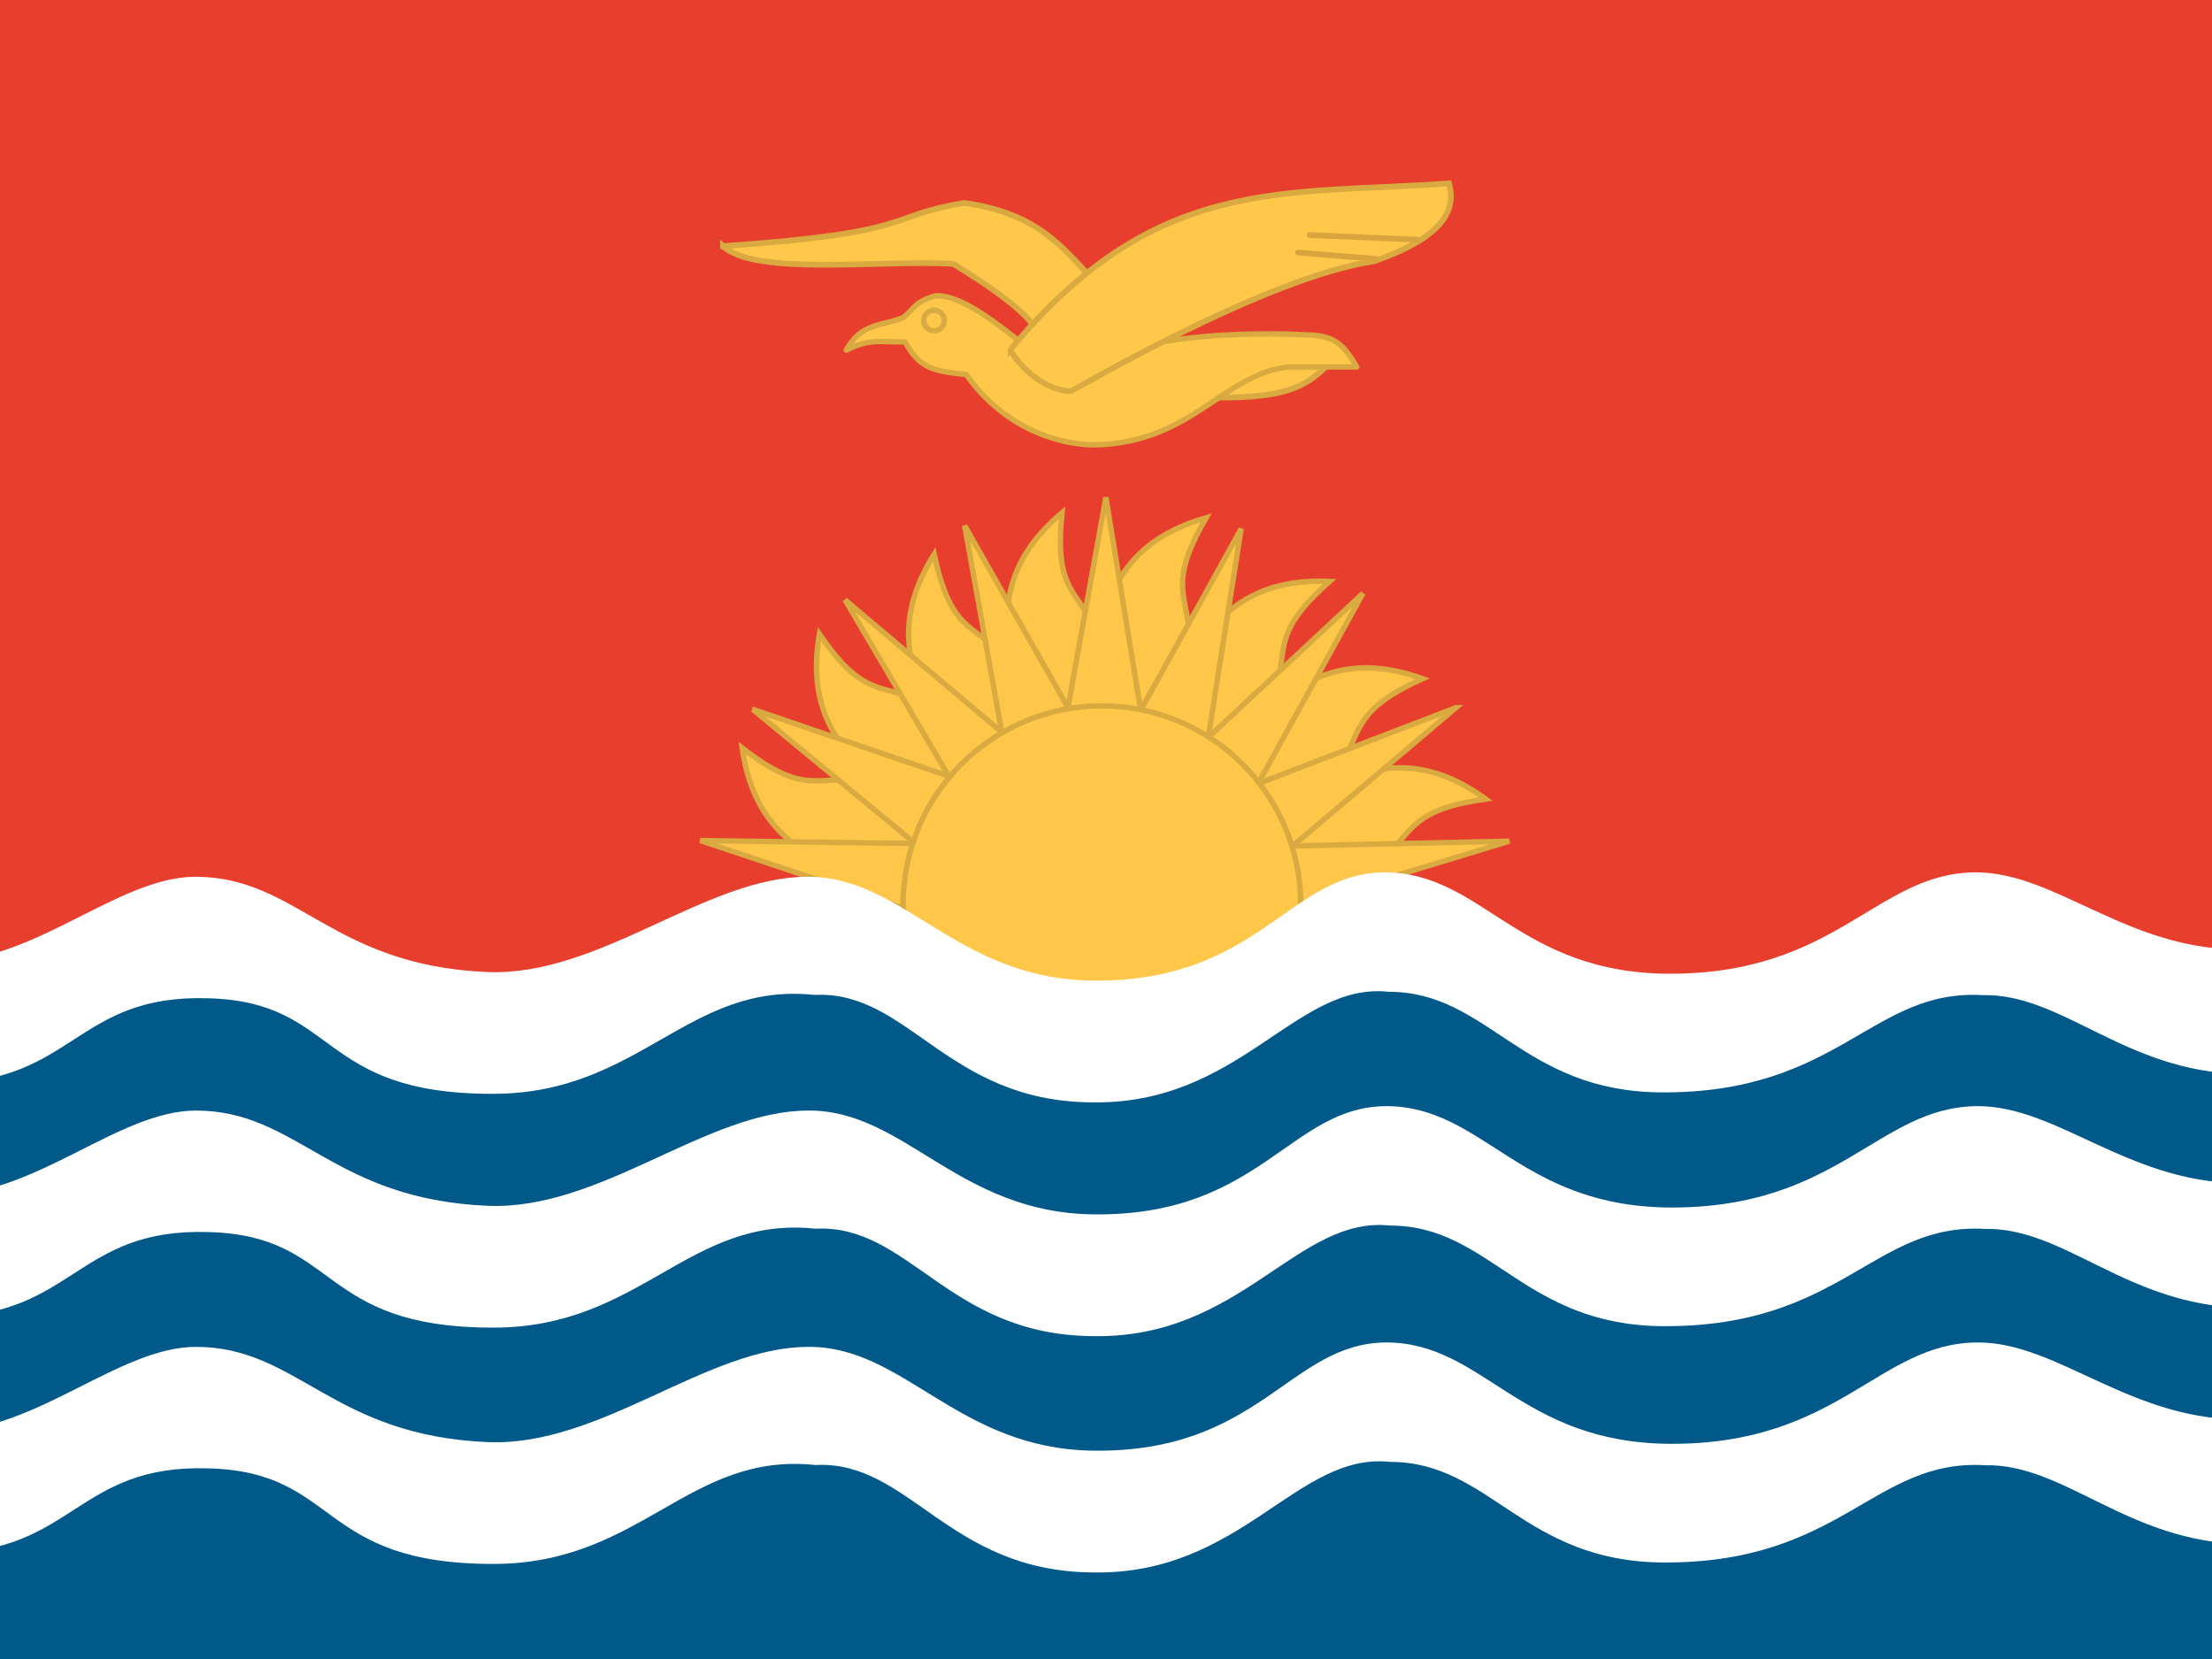
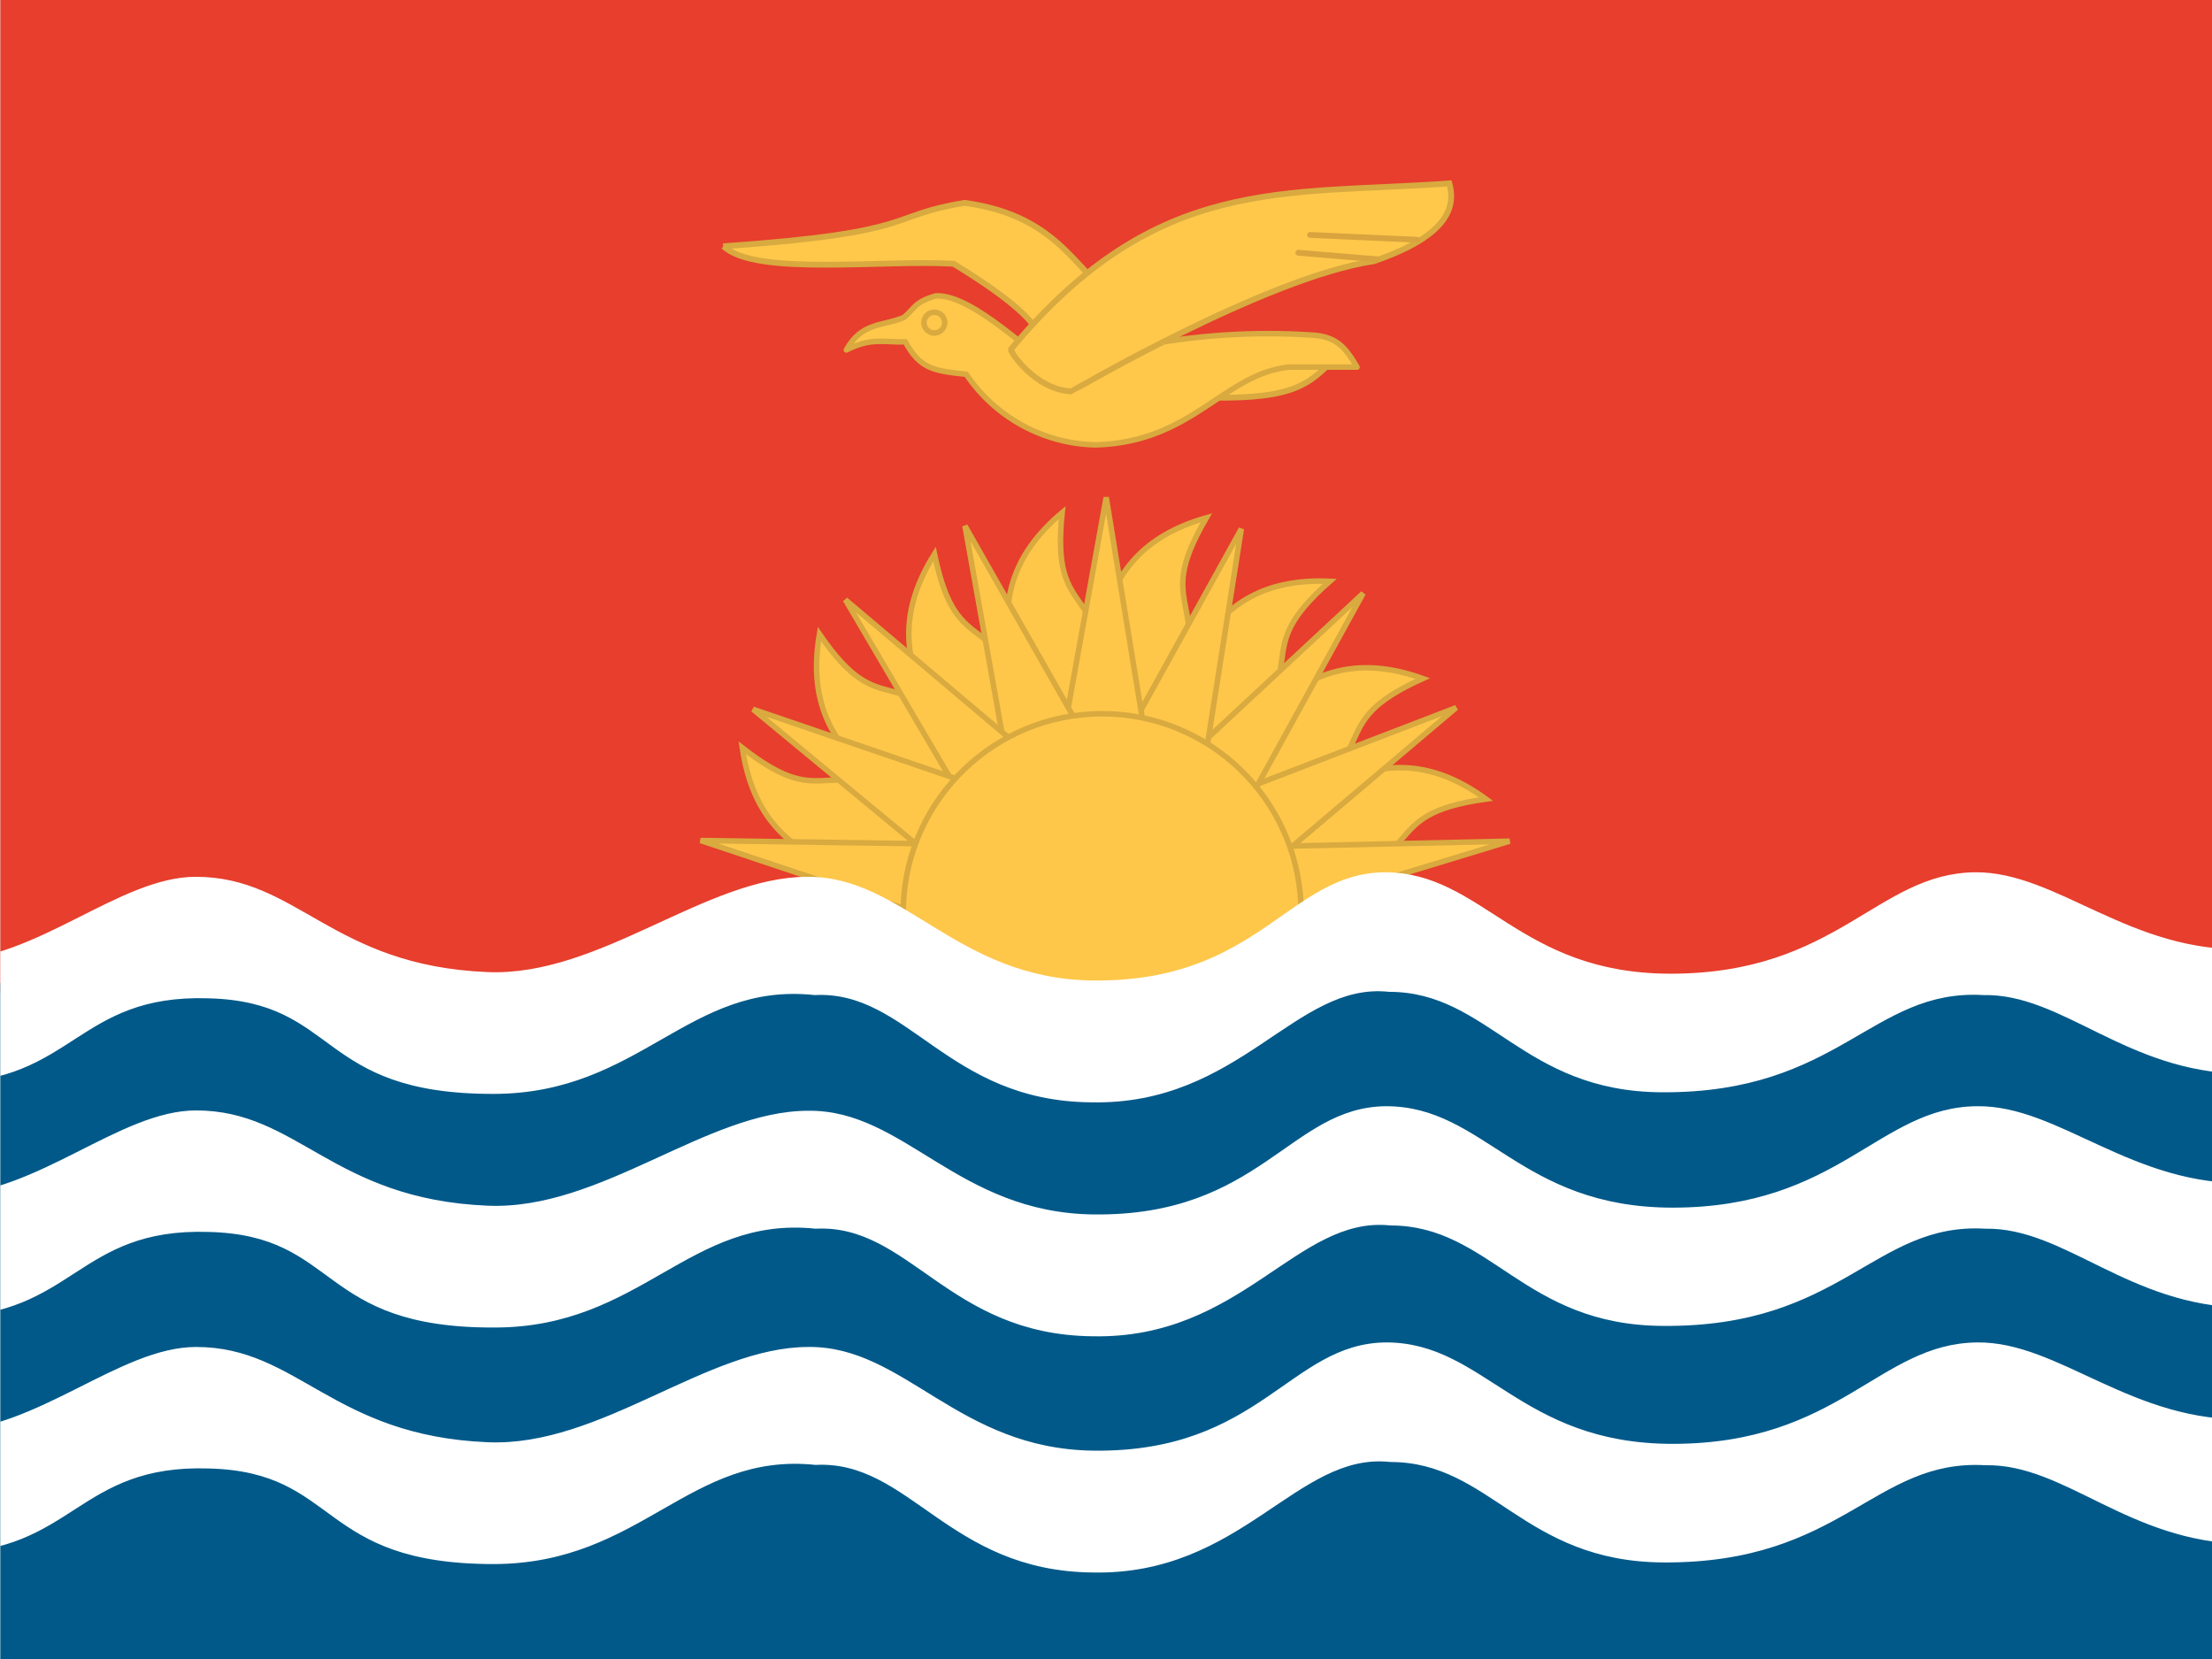
<svg xmlns="http://www.w3.org/2000/svg" height="480" width="640">
  <defs>
    <clipPath id="a">
-       <path fill-opacity=".67" d="M-86.325 0h682.67v512h-682.67z" />
+       <path fill-opacity=".7" d="M-86.3 0h682.6v512H-86.3z" />
    </clipPath>
  </defs>
-   <g clip-path="url(#a)" transform="translate(80.93) scale(.9375)">
-     <path fill-rule="evenodd" fill="#e73e2d" d="M-164.28 0h835.79v306.49h-835.79z" />
-     <path d="M204.3 282.11c-19.435-15.174-55.633-10.041-61.596-51.286 27.717 21.469 22.686-1.227 64.082 19.229L204.3 282.11z" fill-rule="evenodd" stroke="#d8aa3f" stroke-width="1.665" fill="#fec74a" />
-     <path d="M209.47 263.35c-13.852-20.398-49.882-26.602-42.922-67.69 19.807 28.928 21.971 5.782 55.109 37.936L209.47 263.35z" fill-rule="evenodd" stroke="#d8aa3f" stroke-width="1.665" fill="#fec74a" />
-     <path d="M215.77 250.01c-5-24.145-35.922-43.653-13.782-78.958 7.242 34.303 18.091 13.743 36.418 56.124l-22.637 22.834z" fill-rule="evenodd" stroke="#d8aa3f" stroke-width="1.665" fill="#fec74a" />
-     <path d="M230.32 237.61c2.653-24.514-20.786-52.572 11.123-79.376-3.638 34.87 12.998 18.633 17.431 64.594l-28.553 14.782z" fill-rule="evenodd" stroke="#d8aa3f" stroke-width="1.665" fill="#fec74a" />
-     <path d="M243.26 227.67c12.457-21.279 2.56-56.474 42.646-67.864-17.596 30.324 4.23 22.321-10.543 66.068l-32.103 1.796z" fill-rule="evenodd" stroke="#d8aa3f" stroke-width="1.665" fill="#fec74a" />
-     <path d="M262.07 230.29c18.559-16.234 20.327-52.751 61.957-50.849-26.3 23.183-3.062 22.511-30.94 59.321l-31.017-8.471z" fill-rule="evenodd" stroke="#d8aa3f" stroke-width="1.665" fill="#fec74a" />
-     <path d="M278.57 239.87c22.506-10.072 34.914-44.463 74.152-30.426-31.946 14.444-9.534 20.621-46.987 47.628L278.57 239.87z" fill-rule="evenodd" stroke="#d8aa3f" stroke-width="1.665" fill="#fec74a" />
-     <path d="M292.49 254.93c24.431-3.33 46.018-32.837 79.718-8.323-34.72 4.867-14.953 17.104-58.494 32.476L292.49 254.93z" fill-rule="evenodd" stroke="#d8aa3f" stroke-width="1.665" fill="#fec74a" />
-     <path d="M379.46 259.6l-112.06 2.46 4.705 30.194 107.36-32.654z" fill-rule="evenodd" stroke="#d8aa3f" stroke-width="1.665" fill="#fec74a" />
-     <path d="M363 218.41l-103.84 39.859 17.386 33.373 86.458-73.232z" fill-rule="evenodd" stroke="#d8aa3f" stroke-width="1.665" fill="#fec74a" />
-     <path d="M280.58 280.67l53.722-97.54-82.407 76.705 28.684 20.835z" fill-rule="evenodd" stroke="#d8aa3f" stroke-width="1.665" fill="#fec74a" />
-     <path d="M279.46 272.63l17.268-109.47-53.811 97.285 36.543 12.187z" fill-rule="evenodd" stroke="#d8aa3f" stroke-width="1.665" fill="#fec74a" />
-     <path d="M273.01 263.74l-18.035-110.25-19.989 110.73 38.025-.482z" fill-rule="evenodd" stroke="#d8aa3f" stroke-width="1.665" fill="#fec74a" />
-     <path d="M263.68 254.29l-52.292-92.072 20.095 111.92 32.197-19.845z" fill-rule="evenodd" stroke="#d8aa3f" stroke-width="1.665" fill="#fec74a" />
-     <path d="M255.56 253.6l-81.101-68.479 57.667 98.003 23.435-29.524z" fill-rule="evenodd" stroke="#d8aa3f" stroke-width="1.665" fill="#fec74a" />
-     <path d="M145.95 218.89l87.069 71.891 13.387-37.606-100.46-34.285z" fill-rule="evenodd" stroke="#d8aa3f" stroke-width="1.665" fill="#fec74a" />
-     <path d="M232.1 260.85l-102.31-1.438 101.88 34.01.429-32.572z" fill-rule="evenodd" stroke="#d8aa3f" stroke-width="1.665" fill="#fec74a" />
-     <path d="M315.121 279.224c0 33.896-27.478 61.374-61.374 61.374s-61.373-27.478-61.373-61.374 27.478-61.374 61.373-61.374 61.374 27.478 61.374 61.374z" fill-rule="evenodd" stroke="#d8aa3f" stroke-width="1.665" fill="#fec74a" />
-     <path fill-rule="evenodd" fill="#005989" d="M-165.12 303.4h839.9V512h-839.9z" />
-     <path d="M-165.6 454c15.618 7.228 37.991 25.319 61.922 25.303 40.042-.26 41.108-27.425 81.669-26.133 40.667 1.035 33.311 29.634 88.224 29.491 45.369-.119 60.026-34.665 99.134-30.526 28.963-1.49 40.817 32.714 85.334 33.148 46.172.987 63.126-37.28 92.09-34.112 30.856 0 40.964 30.821 84.253 31.043 55.136.278 64.829-32.078 99.323-30.008 24.55-.518 43.91 23.714 79.887 24.317 28.707.489 52.74-21.214 68.975-28.974l.803-36.827c-17.015 6.327-42.386 27.073-67.756 27.301-36.51 1.336-59.094-23.946-84.464-23.718-30.397.273-42.51 31.284-94.076 31.284-47.11 0-57.918-31.284-88.316-31.284-29.712.228-38.815 34.026-90.253 33.4-41.96-.505-58.31-32.262-88.023-32.034-31.5 0-64.072 30.881-98.951 29.39-48.14-2.034-58.541-29.39-90.041-29.39-23.542 0-48.948 25.635-77.31 26.062-28.205.434-59.891-25.508-62.826-26.062l.402 38.33zM-165.6 381.07c15.618 7.228 37.991 25.319 61.922 25.303 40.042-.26 41.108-27.425 81.669-26.133 40.667 1.035 33.311 29.634 88.224 29.491 45.369-.119 60.026-34.665 99.134-30.526 28.963-1.49 40.817 32.714 85.334 33.148 46.172.987 63.126-37.28 92.09-34.112 30.856 0 40.964 30.821 84.253 31.043 55.136.278 64.829-32.078 99.323-30.008 24.55-.518 43.91 23.714 79.887 24.317 28.707.489 52.74-21.214 68.975-28.974l.803-36.827c-17.015 6.327-42.386 27.073-67.756 27.301-36.51 1.336-59.094-23.946-84.464-23.718-30.397.273-42.51 31.284-94.076 31.284-47.11 0-57.918-31.284-88.316-31.284-29.712.228-38.815 34.026-90.253 33.4-41.96-.505-58.31-32.262-88.023-32.034-31.5 0-64.072 30.881-98.951 29.39-48.14-2.034-58.541-29.39-90.041-29.39-23.542 0-48.948 25.635-77.31 26.062-28.205.434-59.891-25.508-62.826-26.062l.402 38.33z" fill-rule="evenodd" fill="#fff" />
-     <path d="M-165.6 308.92c15.603 7.228 37.955 25.319 61.865 25.303 40.004-.26 41.07-27.425 81.593-26.133 40.629 1.035 33.28 29.634 88.141 29.491 45.327-.119 59.97-34.665 99.042-30.526 28.936-1.49 40.779 32.714 85.254 33.148 46.129.987 63.067-37.28 92.004-34.112 30.827 0 40.926 30.821 84.174 31.043 55.085.278 64.769-32.078 99.23-30.008 24.528-.518 43.869 23.714 79.813 24.317 28.68.489 52.691-21.214 68.911-28.974l.802-36.827c-17 6.327-42.346 27.073-67.693 27.301-36.475 1.336-59.038-23.946-84.385-23.718-30.369.273-42.471 31.284-93.988 31.284-47.065 0-57.864-31.284-88.234-31.284-29.684.228-38.779 34.026-90.169 33.4-41.921-.505-58.255-32.262-87.941-32.034-31.47 0-64.012 30.881-98.859 29.39-48.095-2.034-58.486-29.39-89.957-29.39-23.52 0-48.903 25.635-77.237 26.062-28.15.44-59.81-25.5-62.74-26.06l.401 38.33z" fill-rule="evenodd" fill="#fff" />
-     <path d="M136.81 75.956c61.048-4.18 49.921-9.394 74.493-13.316 30.964 4.257 34.505 23.004 51.758 34.505 0 0-6.485 21.926-27.706 18.822-2.853-8.796 10.273-11.515-27.497-34.54-21.958-1.307-61.25 3.854-71.048-5.472zM326.07 109.89l-43.979 1.81v10.866c29.664.949 35.011-3.018 43.979-12.676z" fill-rule="evenodd" stroke="#d8aa3f" stroke-width="1.776" fill="#ffc84b" />
-     <path stroke-linejoin="round" d="M174.84 108.07c7.665-3.92 11.477-2.32 18.118-2.579 4.57 8.278 8.882 9.054 18.885 10.09 15.263 21.471 36.735 21.73 39.839 21.73 29.923-.778 39.409-21.73 59.501-24.06h21.214c-3.535-6.036-6.295-9.486-13.97-9.83-15.781-.863-36.217-.431-54.067 3.621l-25.094 6.21c-7.33-3.536-25.266-22.335-36.735-21.99-6.726 1.81-6.726 4.139-10.089 6.726-6.467 2.76-12.936 1.437-17.601 10.08z" fill-rule="evenodd" stroke="#d8aa3f" stroke-width="1.665" fill="#ffc84b" />
-     <path d="M205.104 98.914a3.174 3.174 0 1 1-6.348 0 3.174 3.174 0 0 1 6.348 0z" fill-rule="evenodd" stroke="#d8aa3f" stroke-width="1.665" fill="#ffc84b" />
-     <path d="M225.56 107.82c44.927-54.154 84.163-47.514 135.3-51.222 1.725 6.295 1.122 15.695-23.282 24.059-33.372 4.915-93.132 40.097-93.39 40.097-11.126-.517-18.886-12.158-18.627-12.935z" fill-rule="evenodd" stroke="#d8aa3f" stroke-width="1.776" fill="#ffc84b" />
-     <path d="M317.87 72.536l33.134 1.436M314.26 77.942l24.152 1.97" stroke="#d9a43e" stroke-linecap="round" stroke-width="1.776" fill="none" />
+   <g clip-path="url(#a)" transform="translate(81) scale(.9375)">
+     <path fill-rule="evenodd" fill="#e73e2d" d="M-164.3 0h835.8v306.5h-835.8z" />
+     <path d="M204.3 282.1c-19.4-15.2-55.6-10-61.6-51.3 27.7 21.5 22.7-1.2 64 19.3l-2.4 32z" fill-rule="evenodd" stroke="#d8aa3f" stroke-width="1.7" fill="#fec74a" />
+     <path d="M209.5 263.4c-13.9-20.4-50-26.7-43-67.7 19.9 28.9 22 5.7 55.2 37.9l-12.2 29.8z" fill-rule="evenodd" stroke="#d8aa3f" stroke-width="1.7" fill="#fec74a" />
+     <path d="M215.8 250c-5-24.1-36-43.6-13.8-79 7.2 34.4 18 13.8 36.4 56.2L215.8 250z" fill-rule="evenodd" stroke="#d8aa3f" stroke-width="1.7" fill="#fec74a" />
+     <path d="M230.3 237.6c2.7-24.5-20.8-52.6 11.1-79.4-3.6 34.9 13 18.7 17.5 64.6l-28.6 14.8z" fill-rule="evenodd" stroke="#d8aa3f" stroke-width="1.7" fill="#fec74a" />
+     <path d="M243.3 227.7c12.4-21.3 2.5-56.5 42.6-67.9-17.6 30.3 4.2 22.3-10.5 66l-32.1 1.9z" fill-rule="evenodd" stroke="#d8aa3f" stroke-width="1.7" fill="#fec74a" />
+     <path d="M262 230.3c18.6-16.2 20.4-52.8 62-50.9-26.3 23.2-3 22.6-31 59.4l-31-8.5z" fill-rule="evenodd" stroke="#d8aa3f" stroke-width="1.7" fill="#fec74a" />
+     <path d="M278.6 239.9c22.5-10.1 34.9-44.5 74.1-30.5-32 14.5-9.5 20.7-47 47.7l-27.1-17.2z" fill-rule="evenodd" stroke="#d8aa3f" stroke-width="1.7" fill="#fec74a" />
+     <path d="M292.5 255c24.4-3.4 46-33 79.7-8.4-34.7 4.9-15 17.1-58.5 32.5l-21.2-24.2z" fill-rule="evenodd" stroke="#d8aa3f" stroke-width="1.7" fill="#fec74a" />
+     <path d="M379.5 259.6l-112.1 2.5 4.7 30.2 107.4-32.7z" fill-rule="evenodd" stroke="#d8aa3f" stroke-width="1.7" fill="#fec74a" />
+     <path d="M363 218.4l-103.8 39.9 17.3 33.3 86.5-73.2z" fill-rule="evenodd" stroke="#d8aa3f" stroke-width="1.7" fill="#fec74a" />
+     <path d="M280.6 280.7l53.7-97.6-82.4 76.7 28.7 20.9z" fill-rule="evenodd" stroke="#d8aa3f" stroke-width="1.7" fill="#fec74a" />
+     <path d="M279.5 272.6l17.2-109.4-53.8 97.2 36.6 12.2z" fill-rule="evenodd" stroke="#d8aa3f" stroke-width="1.7" fill="#fec74a" />
+     <path d="M273 263.7l-18-110.2-20 110.7 38-.5z" fill-rule="evenodd" stroke="#d8aa3f" stroke-width="1.7" fill="#fec74a" />
+     <path d="M263.7 254.3l-52.3-92 20 111.8 32.3-19.8z" fill-rule="evenodd" stroke="#d8aa3f" stroke-width="1.7" fill="#fec74a" />
+     <path d="M255.6 253.6l-81.1-68.5 57.6 98 23.5-29.5z" fill-rule="evenodd" stroke="#d8aa3f" stroke-width="1.7" fill="#fec74a" />
+     <path d="M146 218.9l87 71.9 13.4-37.6L146 218.9z" fill-rule="evenodd" stroke="#d8aa3f" stroke-width="1.7" fill="#fec74a" />
+     <path d="M232.1 260.9l-102.3-1.5 101.9 34 .4-32.5z" fill-rule="evenodd" stroke="#d8aa3f" stroke-width="1.7" fill="#fec74a" />
+     <path d="M315.1 279.2a61.4 61.4 0 1 1-122.7 0 61.4 61.4 0 0 1 122.7 0z" fill-rule="evenodd" stroke="#d8aa3f" stroke-width="1.7" fill="#fec74a" />
+     <path fill-rule="evenodd" fill="#005989" d="M-165.1 303.4h839.9V512h-840z" />
+     <path d="M-165.6 454c15.6 7.2 38 25.3 62 25.3 40-.3 41-27.4 81.6-26.1 40.7 1 33.3 29.6 88.2 29.5 45.4-.2 60-34.7 99.1-30.6 29-1.5 40.9 32.7 85.4 33.2 46.2 1 63.1-37.3 92-34.1 31 0 41 30.8 84.3 31 55.2.3 64.9-32 99.3-30 24.6-.5 44 23.7 80 24.3 28.6.5 52.7-21.2 69-29l.7-36.8c-17 6.3-42.4 27.1-67.7 27.3-36.6 1.4-59.1-24-84.5-23.7-30.4.3-42.5 31.3-94 31.3-47.2 0-58-31.3-88.4-31.3-29.7.2-38.8 34-90.3 33.4-42-.5-58.3-32.3-88-32-31.5 0-64 30.9-99 29.4-48-2-58.5-29.4-90-29.4-23.5 0-49 25.6-77.3 26-28.2.5-59.9-25.5-62.8-26l.4 38.3zm0-73c15.6 7.3 38 25.4 62 25.4 40-.3 41-27.5 81.6-26.2 40.7 1 33.3 29.7 88.2 29.5 45.4 0 60-34.6 99.1-30.5 29-1.5 40.9 32.7 85.4 33.2 46.2 1 63.1-37.3 92-34.2 31 0 41 30.9 84.3 31 55.2.4 64.9-32 99.3-30 24.6-.4 44 23.8 80 24.4 28.6.5 52.7-21.2 69-29l.7-36.8c-17 6.3-42.4 27-67.7 27.3-36.6 1.3-59.1-24-84.5-23.7-30.4.2-42.5 31.3-94 31.3-47.2 0-58-31.3-88.4-31.3-29.7.2-38.8 34-90.3 33.4-42-.5-58.3-32.3-88-32-31.5 0-64 30.8-99 29.3-48-2-58.5-29.4-90-29.4-23.5 0-49 25.7-77.3 26.1-28.2.4-59.9-25.5-62.8-26l.4 38.3z" fill-rule="evenodd" fill="#fff" />
+     <path d="M-165.6 309c15.6 7.1 38 25.2 61.9 25.2 40-.2 41-27.4 81.6-26.1 40.6 1 33.2 29.6 88.1 29.5 45.3-.1 60-34.7 99-30.5 29-1.5 40.8 32.7 85.3 33.1 46.1 1 63-37.3 92-34.1 30.8 0 41 30.8 84.2 31 55 .3 64.7-32 99.2-30 24.5-.5 43.9 23.7 79.8 24.3 28.7.5 52.7-21.2 69-29l.7-36.8c-17 6.4-42.3 27.1-67.7 27.3-36.4 1.4-59-23.9-84.3-23.7-30.4.3-42.5 31.3-94 31.3-47.1 0-57.9-31.3-88.3-31.3-29.7.3-38.7 34-90.1 33.4-42-.5-58.3-32.2-88-32-31.5 0-64 30.9-98.8 29.4-48.1-2-58.5-29.4-90-29.4-23.5 0-48.9 25.6-77.2 26-28.2.5-59.8-25.4-62.8-26l.4 38.3z" fill-rule="evenodd" fill="#fff" />
+     <path d="M136.8 76c61-4.2 50-9.4 74.5-13.4 31 4.3 34.5 23 51.8 34.5 0 0-6.5 22-27.7 18.9-2.9-8.8 10.2-11.5-27.5-34.6-22-1.3-61.3 3.9-71-5.4zm189.3 33.9l-44 1.8v10.9c29.7 1 35-3 44-12.7z" fill-rule="evenodd" stroke="#d8aa3f" stroke-width="1.8" fill="#ffc84b" />
+     <path stroke-linejoin="round" d="M174.8 108c7.7-3.9 11.5-2.3 18.2-2.5 4.5 8.3 8.8 9 18.8 10a49.4 49.4 0 0 0 39.9 21.8c29.9-.8 39.4-21.7 59.5-24h21.2c-3.5-6-6.3-9.5-14-9.9a206 206 0 0 0-54 3.6l-25.1 6.3c-7.4-3.6-25.3-22.4-36.8-22-6.7 1.8-6.7 4.1-10 6.7-6.5 2.7-13 1.4-17.7 10z" fill-rule="evenodd" stroke="#d8aa3f" stroke-width="1.7" fill="#ffc84b" />
+     <path d="M205.1 99a3.2 3.2 0 1 1-6.3 0 3.2 3.2 0 0 1 6.3 0z" fill-rule="evenodd" stroke="#d8aa3f" stroke-width="1.7" fill="#ffc84b" />
+     <path d="M225.6 107.8c44.9-54.1 84.1-47.5 135.3-51.2 1.7 6.3 1 15.7-23.3 24-33.4 5-93.2 40.2-93.4 40.2-11.1-.6-18.9-12.2-18.6-13z" fill-rule="evenodd" stroke="#d8aa3f" stroke-width="1.8" fill="#ffc84b" />
+     <path d="M317.9 72.5L351 74m-36.7 4l24.1 2" stroke="#d9a43e" stroke-linecap="round" stroke-width="1.8" fill="none" />
  </g>
</svg>
